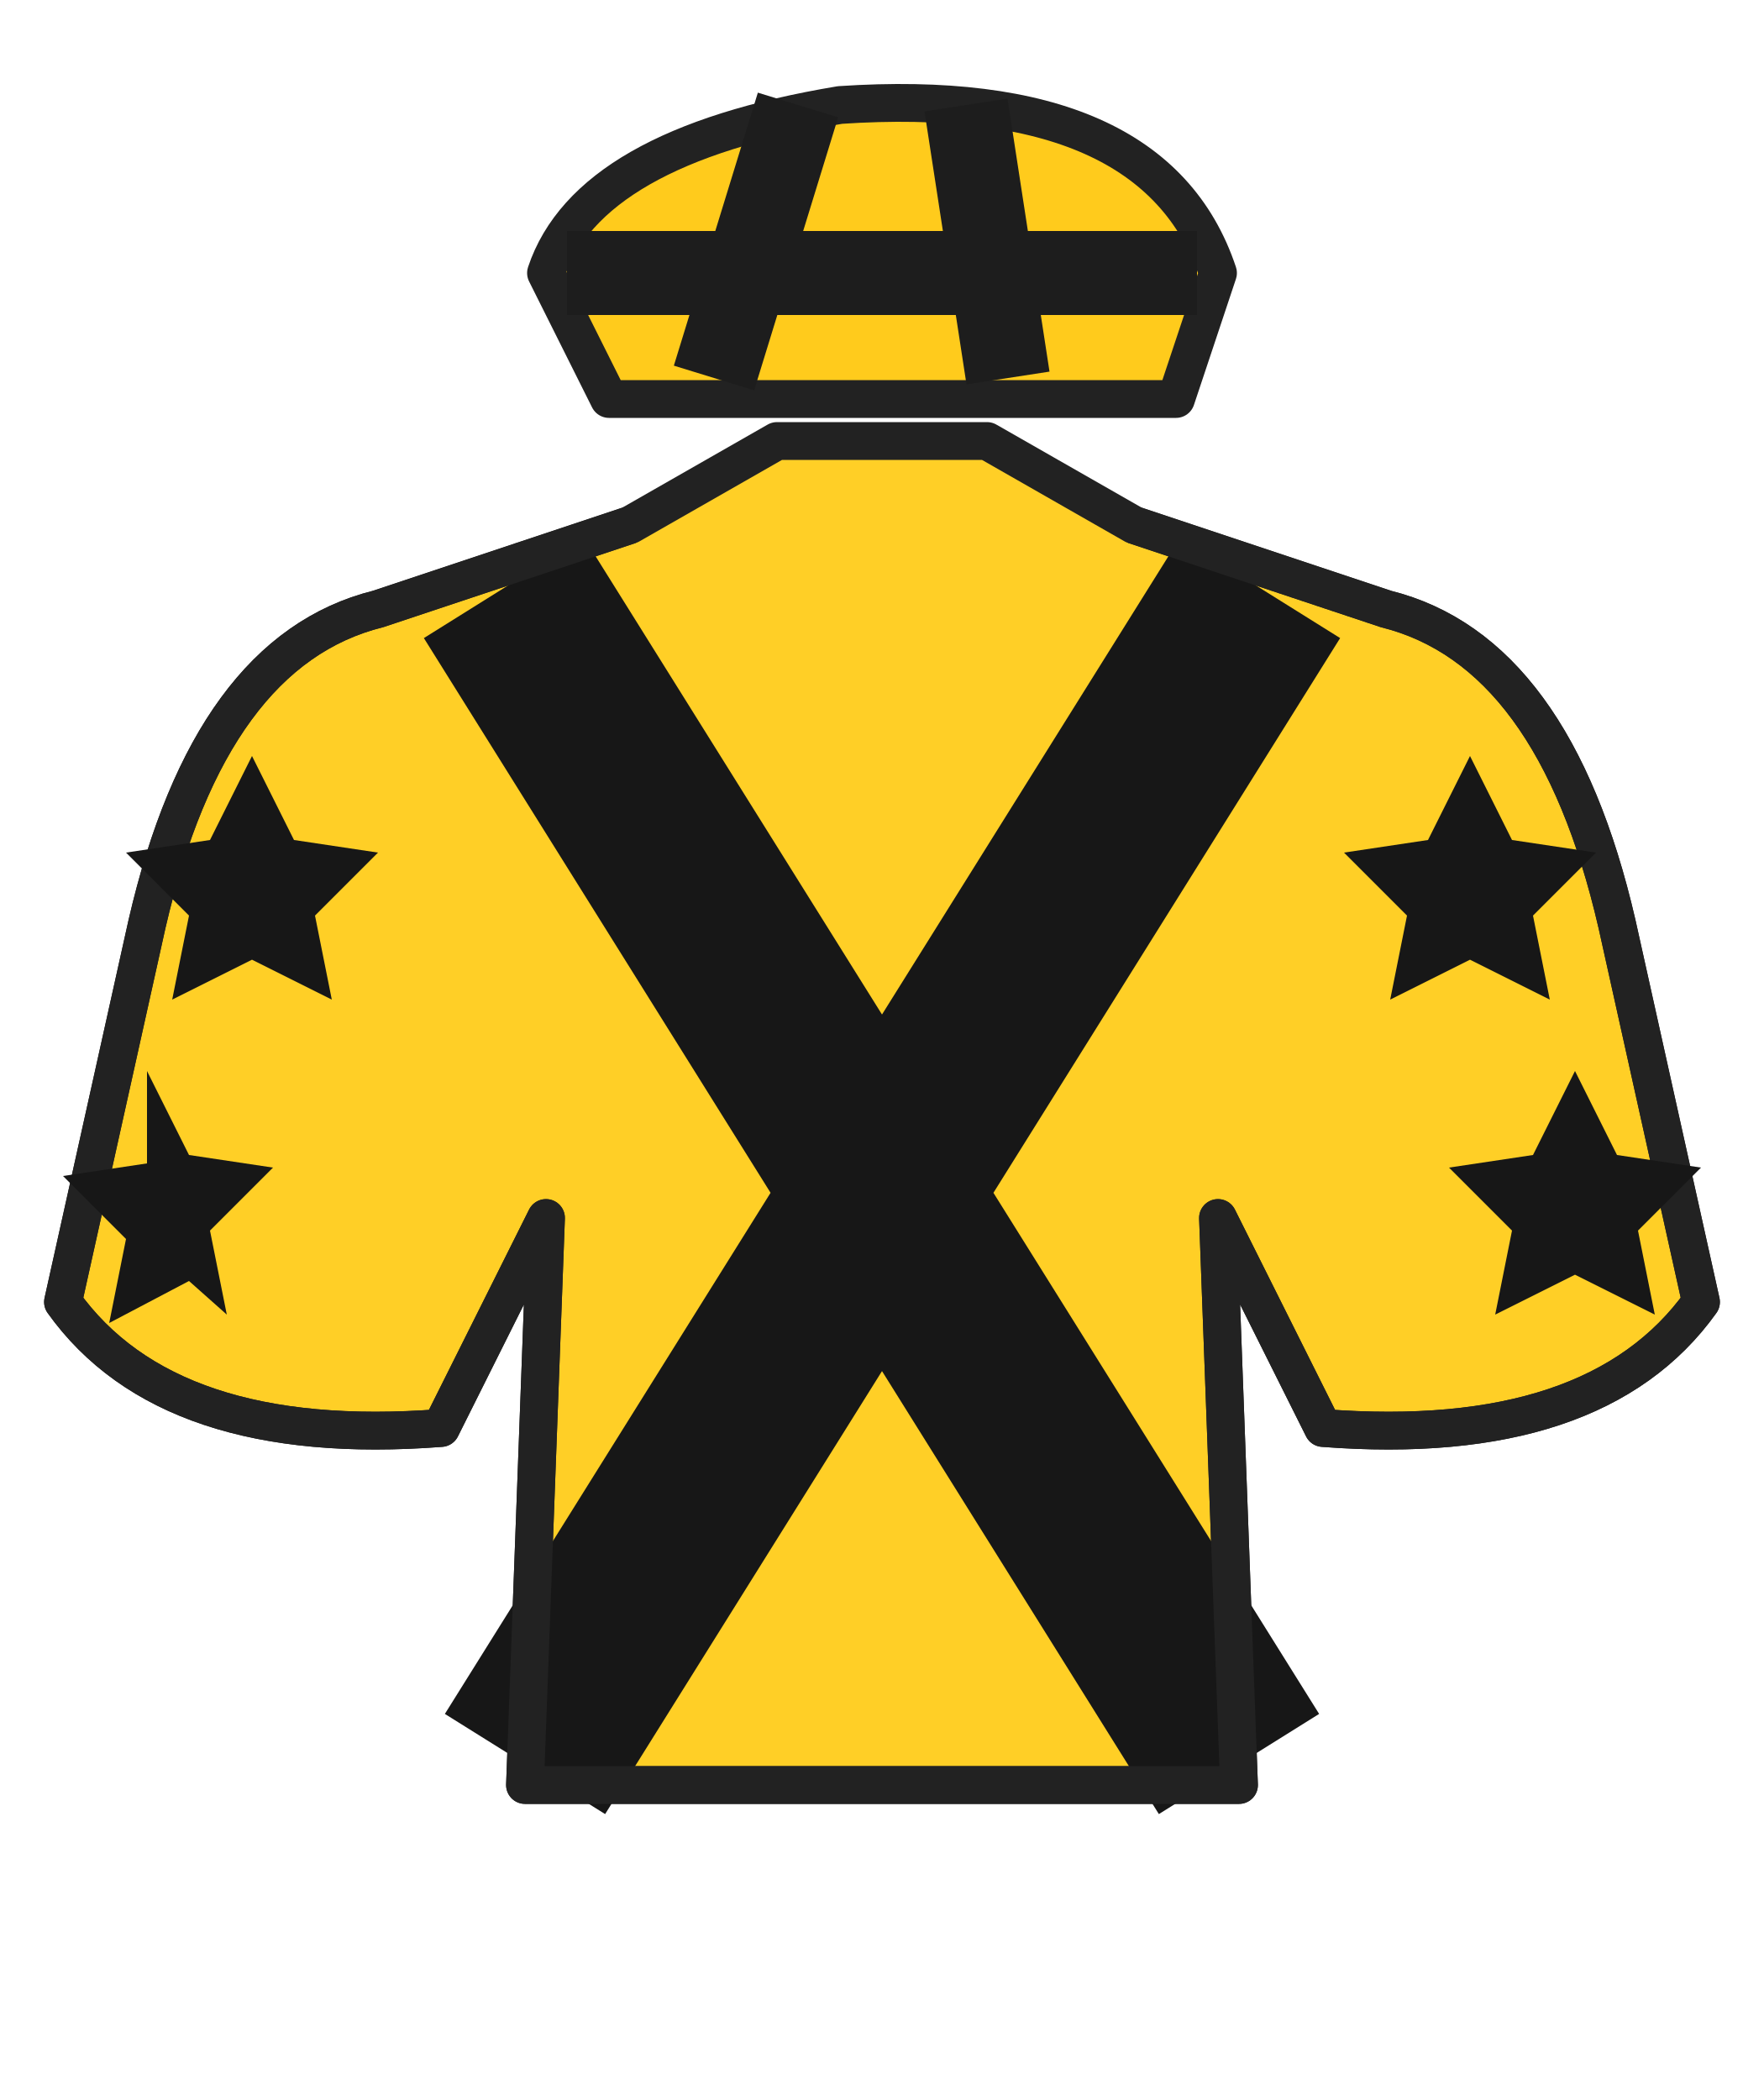
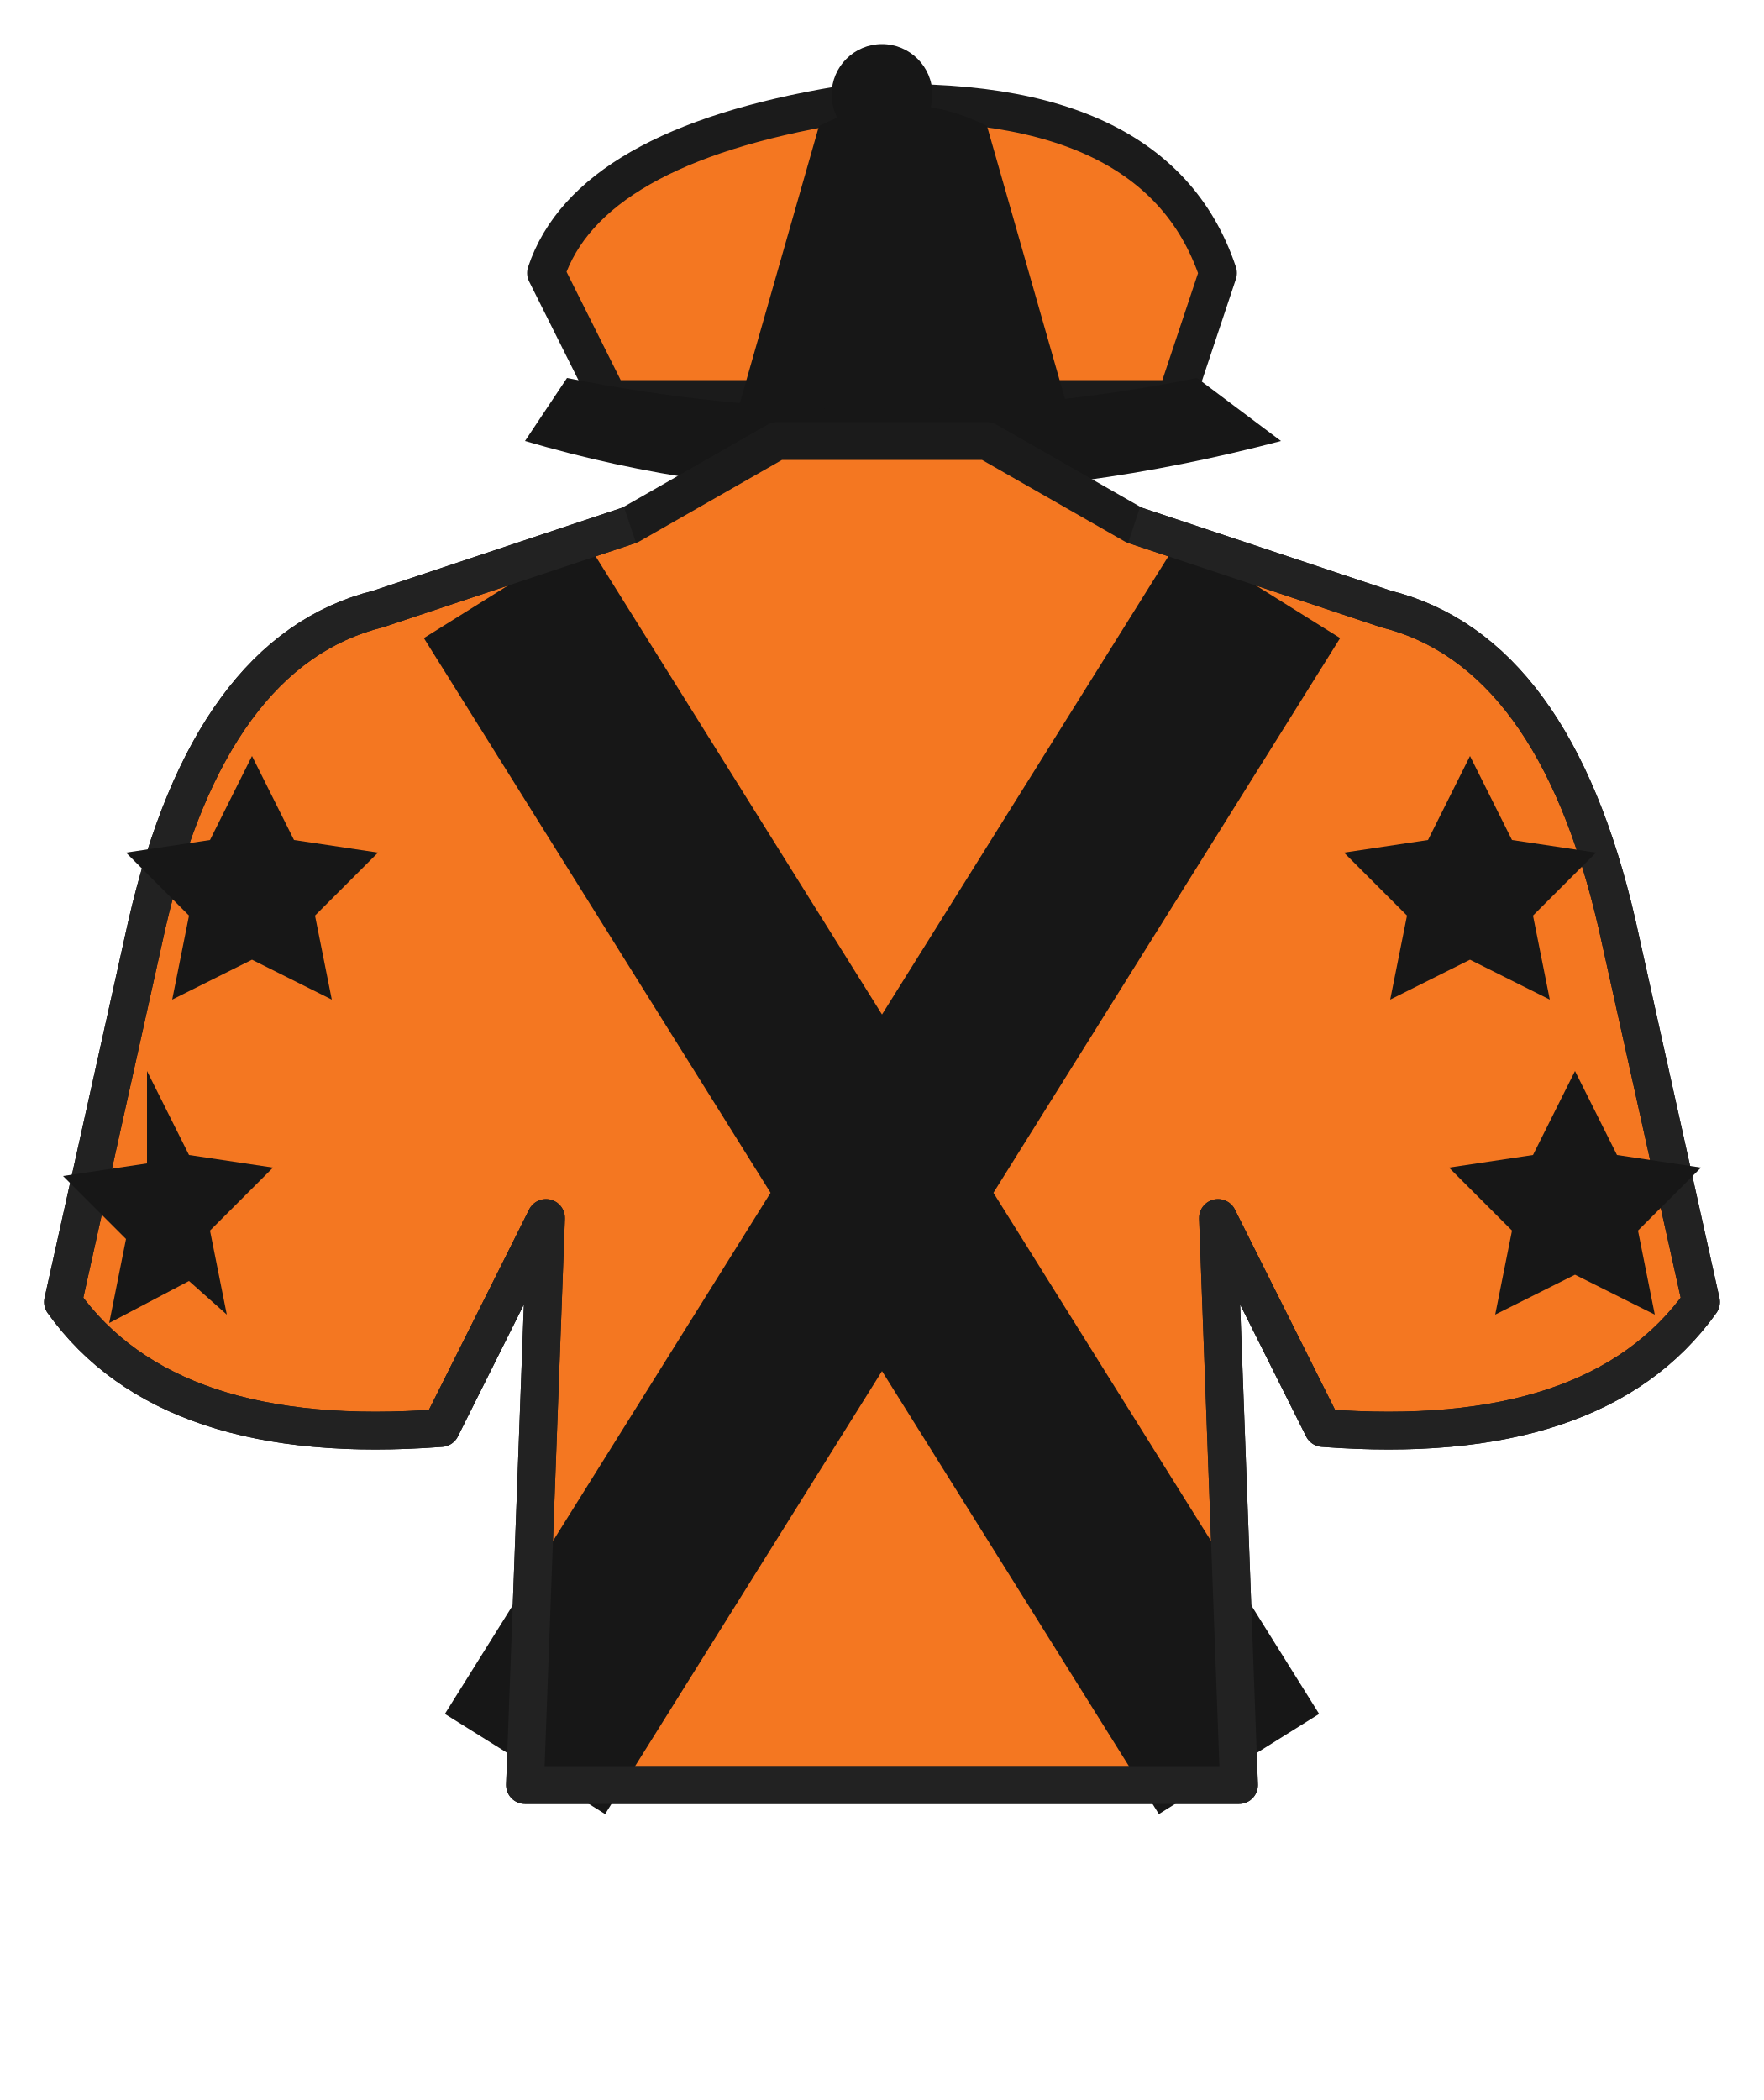
- <svg xmlns="http://www.w3.org/2000/svg" width="84" height="100" viewBox="0 0 84 100" role="img" aria-label="Casaque jaune et noire de Nathalie HAMON">
-   <g stroke="#222" stroke-width="1.8" stroke-linejoin="round">
-     <path d="M29 19L26 13Q28 7 40 5Q55 4 58 13L56 19Z" fill="#ffcb1c" />
-     <path d="M38 5L34 18M46 5L48 18M27 13L57 13" stroke="#1d1d1d" stroke-width="4" fill="none" />
-     <path d="M30 25L18 29Q10 31 7 44L3 62Q8 69 21 68L26 58L25 85L59 85L58 58L63 68Q76 69 81 62L77 44Q74 31 66 29L54 25L47 21L37 21Z" fill="#ffcf26" />
+ <svg xmlns="http://www.w3.org/2000/svg" width="84" height="100" viewBox="0 0 84 100" role="img" aria-label="Casaque Initiale orange de Nathalie HAMON">
+   <g stroke="#1b1b1b" stroke-width="1.8" stroke-linejoin="round">
+     <path d="M29 19L26 13Q28 7 40 5Q55 4 58 13L56 19Z" fill="#f47721" />
+     <path d="M39 6Q43 4 47 6L51 20H35Z" fill="#171717" stroke="none" />
+     <path d="M27 18Q42 21 57 18L61 21Q42 26 25 21Z" fill="#171717" stroke="none" />
+     <circle cx="42" cy="4.5" r="2.4" fill="#171717" stroke="none" />
+     <path d="M30 25L18 29Q10 31 7 44L3 62Q8 69 21 68L26 58L25 85L59 85L58 58L63 68Q76 69 81 62L77 44Q74 31 66 29L54 25L47 21L37 21Z" fill="#f47721" />
    <path d="M24 28L59 84M60 28L25 84" stroke="#171717" stroke-width="9" />
    <path d="M30 25L18 29Q10 31 7 44L3 62Q8 69 21 68L26 58L25 85L59 85L58 58L63 68Q76 69 81 62L77 44Q74 31 66 29L54 25" fill="none" stroke="#222" stroke-width="1.8" />
    <g fill="#171717" stroke="none">
      <path d="M12 36l2 4 4 .6-3 3 .8 4-3.8-1.9-3.8 1.9 .8-4-3-3 4-.6Z" />
      <path d="M7 51l2 4 4 .6-3 3 .8 4L9 61l-3.8 2 .8-4-3-3 4-.6Z" />
      <path d="M70 36l2 4 4 .6-3 3 .8 4-3.8-1.9-3.8 1.9 .8-4-3-3 4-.6Z" />
      <path d="M75 51l2 4 4 .6-3 3 .8 4-3.8-1.9-3.8 1.9 .8-4-3-3 4-.6Z" />
    </g>
  </g>
</svg>
